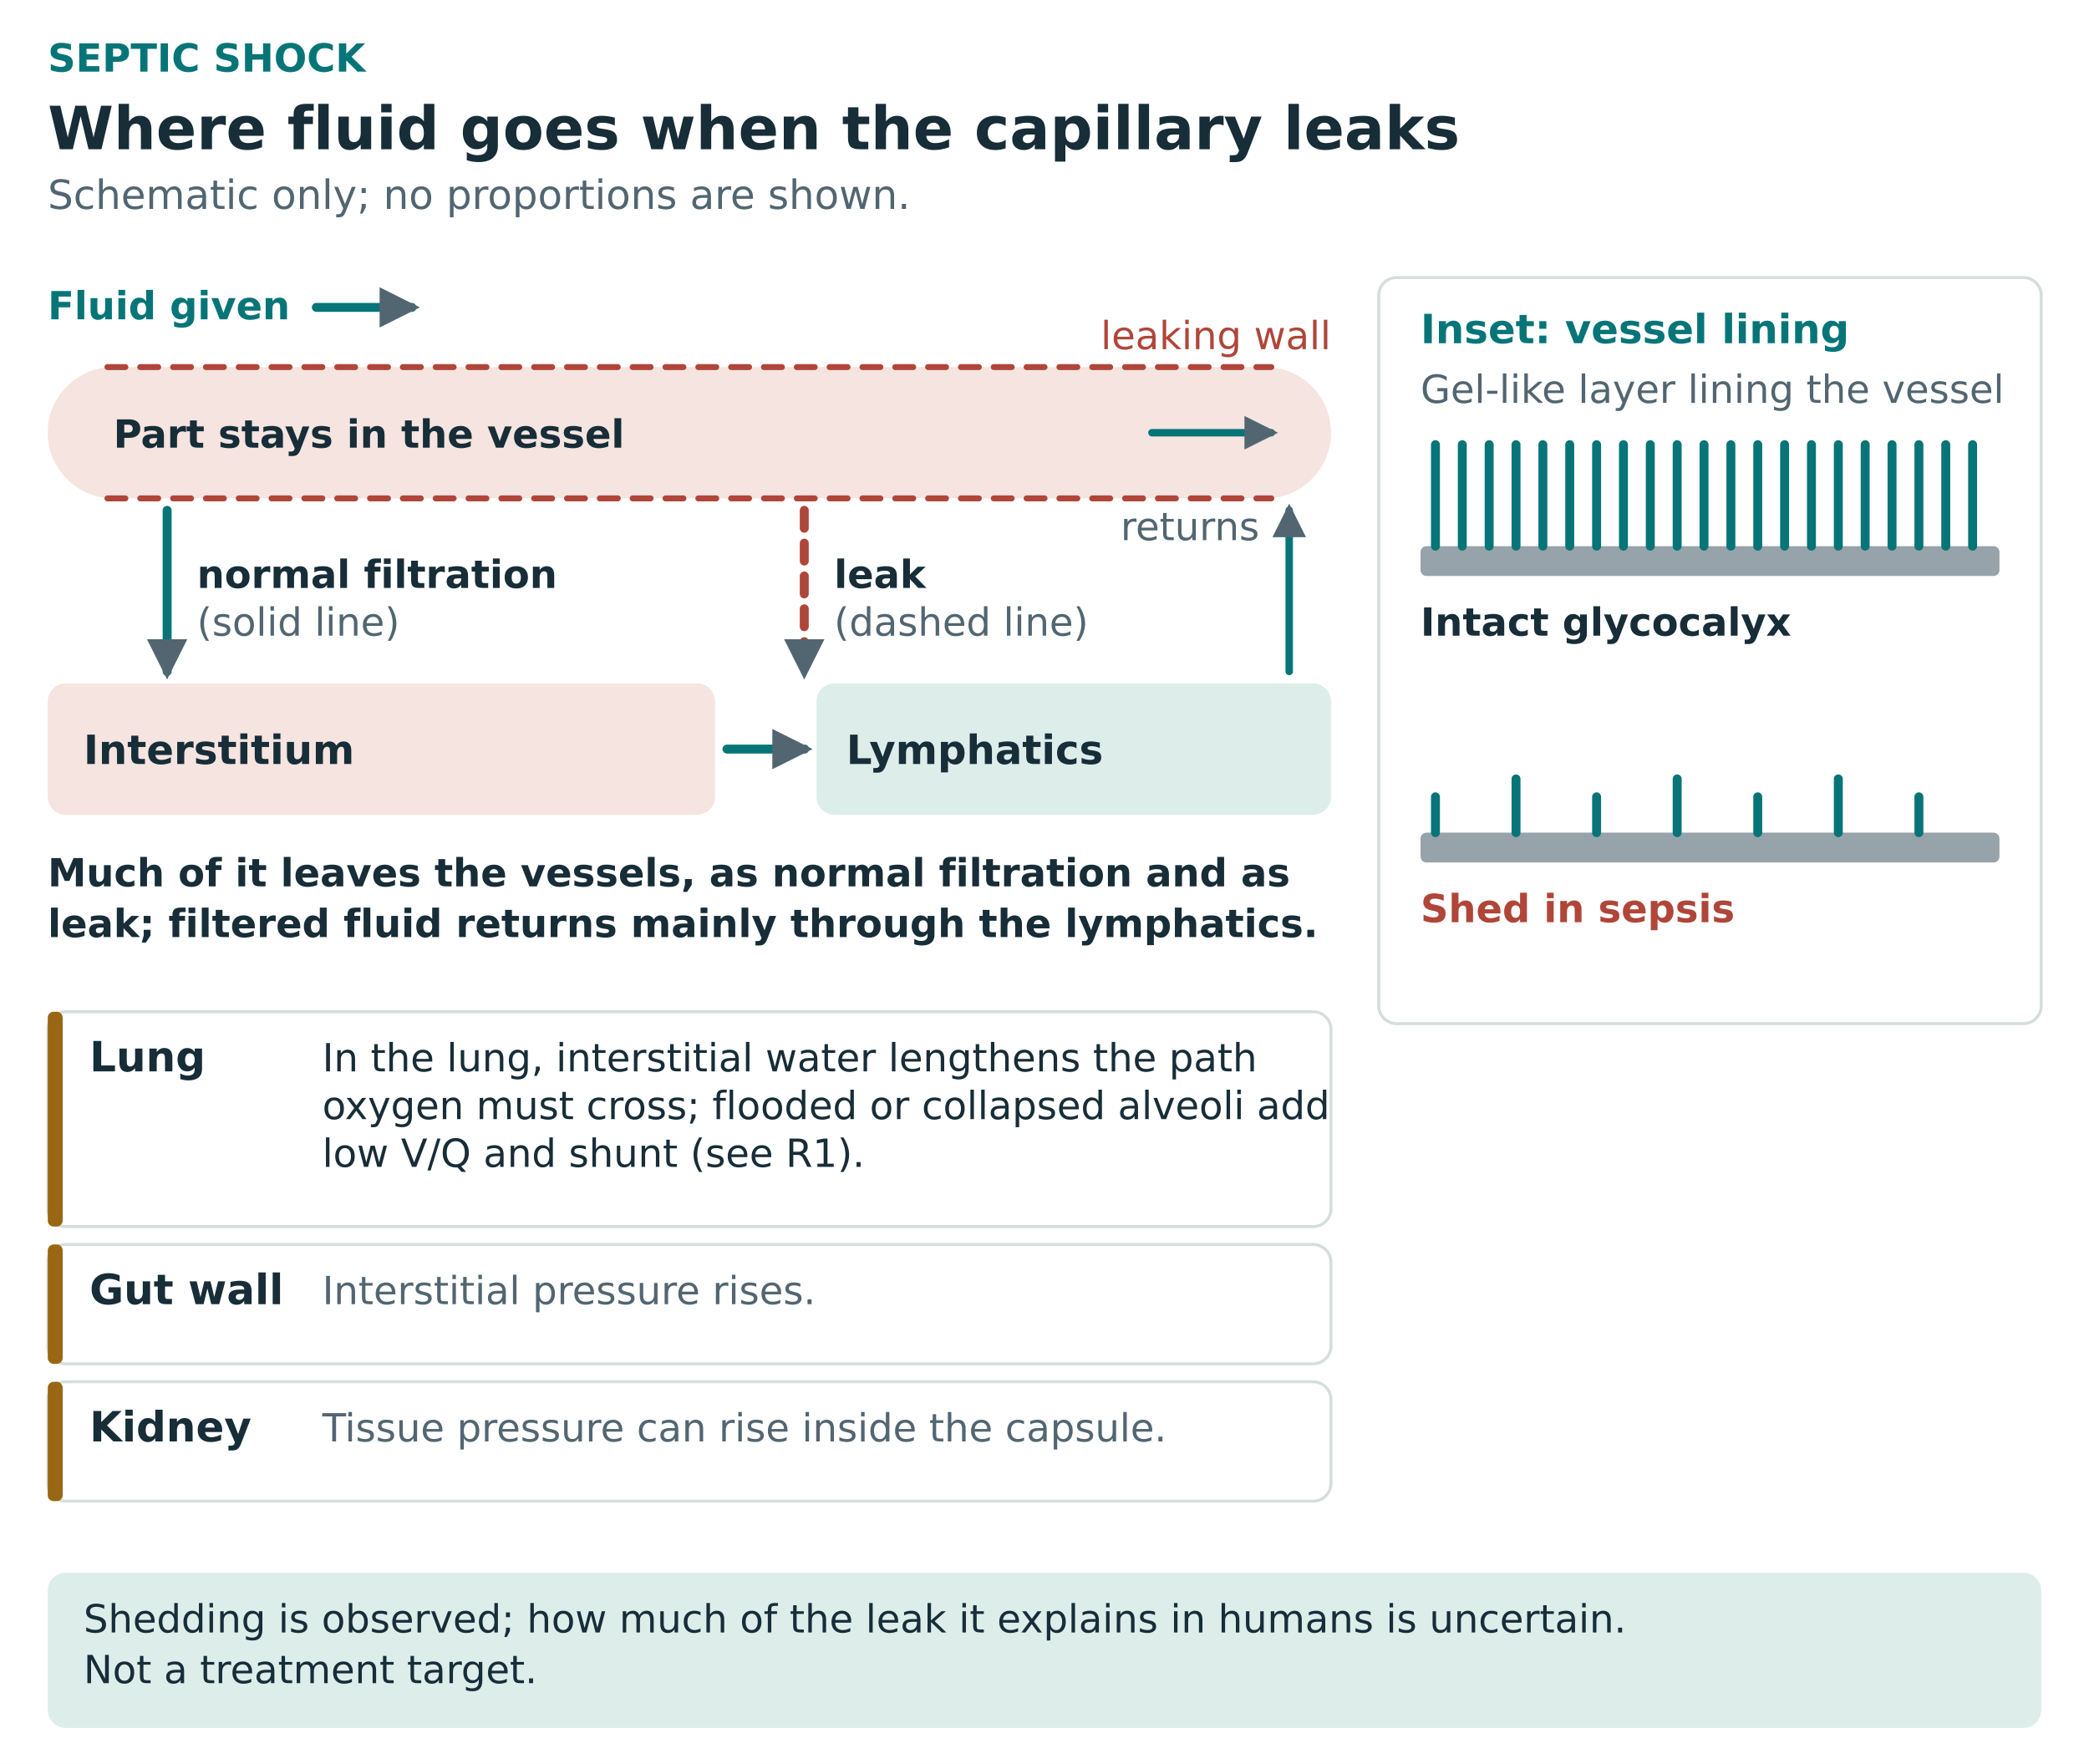
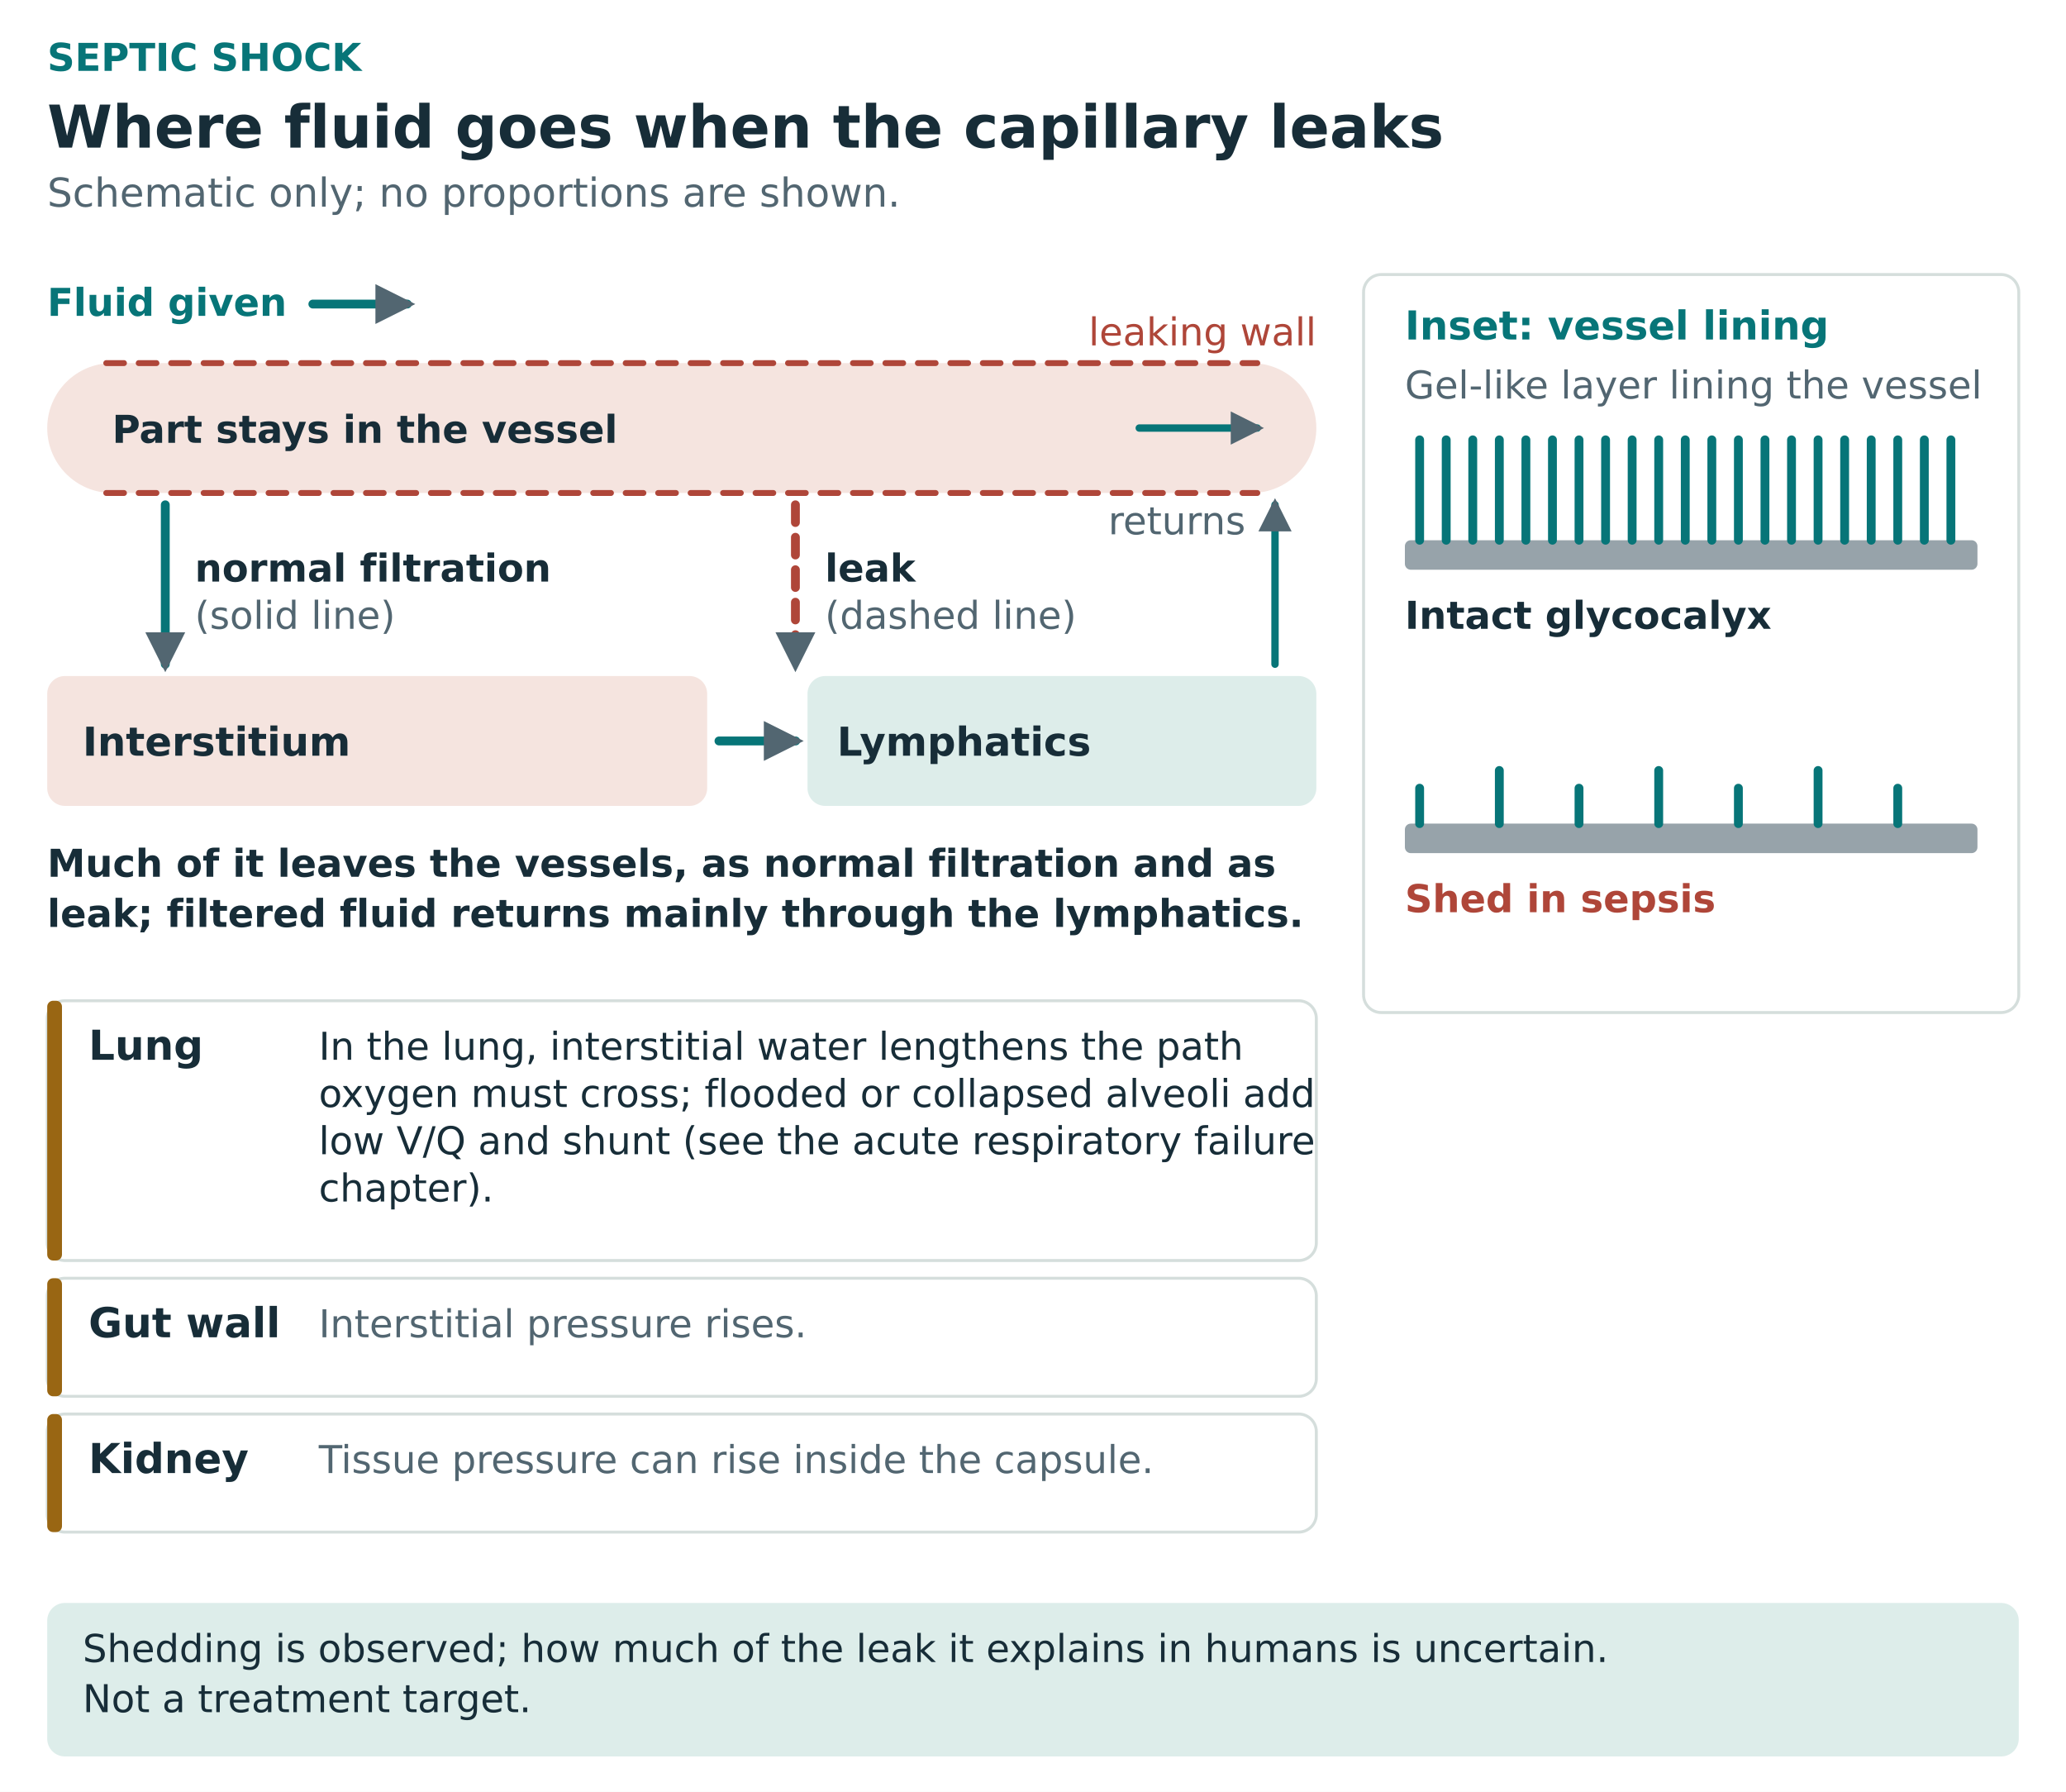
- <svg xmlns="http://www.w3.org/2000/svg" class="diagram-print" viewBox="0 0 700 591" role="img" aria-labelledby="fig-r3-02-where-fluid-goes-print-title" aria-describedby="fig-r3-02-where-fluid-goes-print-desc">
+ <svg xmlns="http://www.w3.org/2000/svg" class="diagram-print" viewBox="0 0 700 607" role="img" aria-labelledby="fig-r3-02-where-fluid-goes-print-title" aria-describedby="fig-r3-02-where-fluid-goes-print-desc">
  <style>text{font-family:'DejaVu Sans',system-ui,sans-serif}.fig-r3-02-where-fluid-goes-print-t-ink{fill:#172d38}.fig-r3-02-where-fluid-goes-print-t-muted{fill:#526671}.fig-r3-02-where-fluid-goes-print-t-teal{fill:#077578}.fig-r3-02-where-fluid-goes-print-t-red{fill:#af4639}.fig-r3-02-where-fluid-goes-print-t-gold{fill:#996613}.fig-r3-02-where-fluid-goes-print-bg{fill:#ffffff}.fig-r3-02-where-fluid-goes-print-pn{fill:#ffffff;stroke:#d5dedc}.fig-r3-02-where-fluid-goes-print-s-teal{stroke:#077578;fill:none}.fig-r3-02-where-fluid-goes-print-f-teal{fill:#077578}.fig-r3-02-where-fluid-goes-print-s-red{stroke:#af4639;fill:none}.fig-r3-02-where-fluid-goes-print-f-red{fill:#af4639}.fig-r3-02-where-fluid-goes-print-s-gold{stroke:#996613;fill:none}.fig-r3-02-where-fluid-goes-print-f-gold{fill:#996613}.fig-r3-02-where-fluid-goes-print-s-muted{stroke:#526671;fill:none}.fig-r3-02-where-fluid-goes-print-f-muted{fill:#526671}.fig-r3-02-where-fluid-goes-print-s-rule{stroke:#d5dedc;fill:none}.fig-r3-02-where-fluid-goes-print-f-rule{fill:#d5dedc}.fig-r3-02-where-fluid-goes-print-s-ink{stroke:#172d38;fill:none}.fig-r3-02-where-fluid-goes-print-f-ink{fill:#172d38}.fig-r3-02-where-fluid-goes-print-f-tt{fill:#ddedea}.fig-r3-02-where-fluid-goes-print-f-rt{fill:#f5e4df}</style>
  <defs>
    <marker id="fig-r3-02-where-fluid-goes-print-ah" viewBox="0 0 10 10" refX="8" refY="5" markerWidth="4.5" markerHeight="4.5" orient="auto-start-reverse">
      <path class="fig-r3-02-where-fluid-goes-print-f-muted" d="M0,0 L10,5 L0,10 z" />
    </marker>
  </defs>
-   <rect class="fig-r3-02-where-fluid-goes-print-bg" width="700" height="591" />
+   <rect class="fig-r3-02-where-fluid-goes-print-bg" width="700" height="607" />
  <text class="fig-r3-02-where-fluid-goes-print-t-teal" x="16.0" y="24.0" font-size="13" font-weight="600" text-anchor="start">SEPTIC SHOCK</text>
  <text class="fig-r3-02-where-fluid-goes-print-t-ink" x="16.0" y="50.0" font-size="20" font-weight="600" text-anchor="start">Where fluid goes when the capillary leaks</text>
  <text class="fig-r3-02-where-fluid-goes-print-t-muted" x="16.0" y="70.0" font-size="13.5" text-anchor="start">Schematic only; no proportions are shown.</text>
  <text class="fig-r3-02-where-fluid-goes-print-t-teal" x="16.0" y="107.0" font-size="13" font-weight="600" text-anchor="start">Fluid given</text>
  <path class="fig-r3-02-where-fluid-goes-print-s-teal" d="M106,103 H138" stroke-width="3" stroke-linecap="round" marker-end="url(#fig-r3-02-where-fluid-goes-print-ah)" />
  <rect class="fig-r3-02-where-fluid-goes-print-f-rt" x="16" y="123" width="430" height="44" rx="22" />
  <path class="fig-r3-02-where-fluid-goes-print-s-red" d="M36,123 H426" stroke-width="2" stroke-linecap="round" stroke-linejoin="round" stroke-dasharray="6 5" />
  <path class="fig-r3-02-where-fluid-goes-print-s-red" d="M36,167 H426" stroke-width="2" stroke-linecap="round" stroke-linejoin="round" stroke-dasharray="6 5" />
  <text class="fig-r3-02-where-fluid-goes-print-t-ink" x="38.0" y="150.0" font-size="13" font-weight="600" text-anchor="start">Part stays in the vessel</text>
  <path class="fig-r3-02-where-fluid-goes-print-s-teal" d="M386,145 h40" stroke-width="2.5" stroke-linecap="round" marker-end="url(#fig-r3-02-where-fluid-goes-print-ah)" />
  <text class="fig-r3-02-where-fluid-goes-print-t-red" x="446.0" y="117.0" font-size="13" text-anchor="end">leaking wall</text>
  <path class="fig-r3-02-where-fluid-goes-print-s-teal" d="M56,171 V225" stroke-width="3" stroke-linecap="round" marker-end="url(#fig-r3-02-where-fluid-goes-print-ah)" />
  <text class="fig-r3-02-where-fluid-goes-print-t-ink" x="66.0" y="197.0" font-size="13" font-weight="600" text-anchor="start">normal filtration</text>
  <text class="fig-r3-02-where-fluid-goes-print-t-muted" x="66.0" y="213.0" font-size="13" text-anchor="start">(solid line)</text>
  <path class="fig-r3-02-where-fluid-goes-print-s-red" d="M269.5,171 V225" stroke-width="3" stroke-linecap="round" stroke-dasharray="6 5" marker-end="url(#fig-r3-02-where-fluid-goes-print-ah)" />
  <text class="fig-r3-02-where-fluid-goes-print-t-ink" x="279.5" y="197.0" font-size="13" font-weight="600" text-anchor="start">leak</text>
  <text class="fig-r3-02-where-fluid-goes-print-t-muted" x="279.5" y="213.0" font-size="13" text-anchor="start">(dashed line)</text>
  <rect class="fig-r3-02-where-fluid-goes-print-f-rt" x="16.0" y="229.0" width="223.6" height="44.0" rx="6" />
  <text class="fig-r3-02-where-fluid-goes-print-t-ink" x="28.0" y="256.0" font-size="13.5" font-weight="600" text-anchor="start">Interstitium</text>
  <rect class="fig-r3-02-where-fluid-goes-print-f-tt" x="273.6" y="229.0" width="172.4" height="44.0" rx="6" />
  <text class="fig-r3-02-where-fluid-goes-print-t-ink" x="283.6" y="256.0" font-size="13.5" font-weight="600" text-anchor="start">Lymphatics</text>
  <path class="fig-r3-02-where-fluid-goes-print-s-teal" d="M243.6,251.0 H269.6" stroke-width="3" stroke-linecap="round" marker-end="url(#fig-r3-02-where-fluid-goes-print-ah)" />
  <path class="fig-r3-02-where-fluid-goes-print-s-teal" d="M432.0,225 V171" stroke-width="2.5" stroke-linecap="round" marker-end="url(#fig-r3-02-where-fluid-goes-print-ah)" />
  <text class="fig-r3-02-where-fluid-goes-print-t-muted" x="422.0" y="181.0" font-size="13" text-anchor="end">returns</text>
  <text class="fig-r3-02-where-fluid-goes-print-t-ink" x="16.0" y="297.0" font-size="13" font-weight="600" text-anchor="start">Much of it leaves the vessels, as normal filtration and as</text>
  <text class="fig-r3-02-where-fluid-goes-print-t-ink" x="16.0" y="314.0" font-size="13" font-weight="600" text-anchor="start">leak; filtered fluid returns mainly through the lymphatics.</text>
-   <rect class="fig-r3-02-where-fluid-goes-print-pn" x="16.0" y="339.0" width="430.0" height="72.0" rx="6" />
-   <rect class="fig-r3-02-where-fluid-goes-print-f-gold" x="16.0" y="339.0" width="5" height="72.0" rx="2" />
+   <rect class="fig-r3-02-where-fluid-goes-print-pn" x="16.0" y="339.0" width="430.0" height="88.0" rx="6" />
+   <rect class="fig-r3-02-where-fluid-goes-print-f-gold" x="16.0" y="339.0" width="5" height="88.0" rx="2" />
  <text class="fig-r3-02-where-fluid-goes-print-t-ink" x="30.0" y="359.0" font-size="14" font-weight="600" text-anchor="start">Lung</text>
  <text class="fig-r3-02-where-fluid-goes-print-t-ink" x="108.0" y="359.0" font-size="13" text-anchor="start">In the lung, interstitial water lengthens the path</text>
  <text class="fig-r3-02-where-fluid-goes-print-t-ink" x="108.0" y="375.0" font-size="13" text-anchor="start">oxygen must cross; flooded or collapsed alveoli add</text>
-   <text class="fig-r3-02-where-fluid-goes-print-t-ink" x="108.0" y="391.0" font-size="13" text-anchor="start">low V/Q and shunt (see R1).</text>
-   <rect class="fig-r3-02-where-fluid-goes-print-pn" x="16.0" y="417.0" width="430.0" height="40.0" rx="6" />
-   <rect class="fig-r3-02-where-fluid-goes-print-f-gold" x="16.0" y="417.0" width="5" height="40.0" rx="2" />
-   <text class="fig-r3-02-where-fluid-goes-print-t-ink" x="30.0" y="437.0" font-size="14" font-weight="600" text-anchor="start">Gut wall</text>
-   <text class="fig-r3-02-where-fluid-goes-print-t-muted" x="108.0" y="437.0" font-size="13" text-anchor="start">Interstitial pressure rises.</text>
-   <rect class="fig-r3-02-where-fluid-goes-print-pn" x="16.0" y="463.0" width="430.0" height="40.0" rx="6" />
-   <rect class="fig-r3-02-where-fluid-goes-print-f-gold" x="16.0" y="463.0" width="5" height="40.0" rx="2" />
-   <text class="fig-r3-02-where-fluid-goes-print-t-ink" x="30.0" y="483.0" font-size="14" font-weight="600" text-anchor="start">Kidney</text>
-   <text class="fig-r3-02-where-fluid-goes-print-t-muted" x="108.0" y="483.0" font-size="13" text-anchor="start">Tissue pressure can rise inside the capsule.</text>
+   <text class="fig-r3-02-where-fluid-goes-print-t-ink" x="108.0" y="391.0" font-size="13" text-anchor="start">low V/Q and shunt (see the acute respiratory failure</text>
+   <text class="fig-r3-02-where-fluid-goes-print-t-ink" x="108.0" y="407.0" font-size="13" text-anchor="start">chapter).</text>
+   <rect class="fig-r3-02-where-fluid-goes-print-pn" x="16.0" y="433.0" width="430.0" height="40.0" rx="6" />
+   <rect class="fig-r3-02-where-fluid-goes-print-f-gold" x="16.0" y="433.0" width="5" height="40.0" rx="2" />
+   <text class="fig-r3-02-where-fluid-goes-print-t-ink" x="30.0" y="453.0" font-size="14" font-weight="600" text-anchor="start">Gut wall</text>
+   <text class="fig-r3-02-where-fluid-goes-print-t-muted" x="108.0" y="453.0" font-size="13" text-anchor="start">Interstitial pressure rises.</text>
+   <rect class="fig-r3-02-where-fluid-goes-print-pn" x="16.0" y="479.0" width="430.0" height="40.0" rx="6" />
+   <rect class="fig-r3-02-where-fluid-goes-print-f-gold" x="16.0" y="479.0" width="5" height="40.0" rx="2" />
+   <text class="fig-r3-02-where-fluid-goes-print-t-ink" x="30.0" y="499.0" font-size="14" font-weight="600" text-anchor="start">Kidney</text>
+   <text class="fig-r3-02-where-fluid-goes-print-t-muted" x="108.0" y="499.0" font-size="13" text-anchor="start">Tissue pressure can rise inside the capsule.</text>
  <rect class="fig-r3-02-where-fluid-goes-print-pn" x="462.0" y="93.0" width="222.0" height="250.0" rx="6" />
  <text class="fig-r3-02-where-fluid-goes-print-t-teal" x="476.0" y="115.0" font-size="13.5" font-weight="600" text-anchor="start">Inset: vessel lining</text>
  <rect class="fig-r3-02-where-fluid-goes-print-f-muted" x="476" y="183" width="194" height="10" rx="2" opacity="0.6" />
  <path class="fig-r3-02-where-fluid-goes-print-s-teal" d="M481,183 v-34" stroke-width="3" stroke-linecap="round" stroke-linejoin="round" />
  <path class="fig-r3-02-where-fluid-goes-print-s-teal" d="M490,183 v-34" stroke-width="3" stroke-linecap="round" stroke-linejoin="round" />
  <path class="fig-r3-02-where-fluid-goes-print-s-teal" d="M499,183 v-34" stroke-width="3" stroke-linecap="round" stroke-linejoin="round" />
  <path class="fig-r3-02-where-fluid-goes-print-s-teal" d="M508,183 v-34" stroke-width="3" stroke-linecap="round" stroke-linejoin="round" />
  <path class="fig-r3-02-where-fluid-goes-print-s-teal" d="M517,183 v-34" stroke-width="3" stroke-linecap="round" stroke-linejoin="round" />
  <path class="fig-r3-02-where-fluid-goes-print-s-teal" d="M526,183 v-34" stroke-width="3" stroke-linecap="round" stroke-linejoin="round" />
  <path class="fig-r3-02-where-fluid-goes-print-s-teal" d="M535,183 v-34" stroke-width="3" stroke-linecap="round" stroke-linejoin="round" />
  <path class="fig-r3-02-where-fluid-goes-print-s-teal" d="M544,183 v-34" stroke-width="3" stroke-linecap="round" stroke-linejoin="round" />
  <path class="fig-r3-02-where-fluid-goes-print-s-teal" d="M553,183 v-34" stroke-width="3" stroke-linecap="round" stroke-linejoin="round" />
  <path class="fig-r3-02-where-fluid-goes-print-s-teal" d="M562,183 v-34" stroke-width="3" stroke-linecap="round" stroke-linejoin="round" />
  <path class="fig-r3-02-where-fluid-goes-print-s-teal" d="M571,183 v-34" stroke-width="3" stroke-linecap="round" stroke-linejoin="round" />
  <path class="fig-r3-02-where-fluid-goes-print-s-teal" d="M580,183 v-34" stroke-width="3" stroke-linecap="round" stroke-linejoin="round" />
  <path class="fig-r3-02-where-fluid-goes-print-s-teal" d="M589,183 v-34" stroke-width="3" stroke-linecap="round" stroke-linejoin="round" />
  <path class="fig-r3-02-where-fluid-goes-print-s-teal" d="M598,183 v-34" stroke-width="3" stroke-linecap="round" stroke-linejoin="round" />
  <path class="fig-r3-02-where-fluid-goes-print-s-teal" d="M607,183 v-34" stroke-width="3" stroke-linecap="round" stroke-linejoin="round" />
  <path class="fig-r3-02-where-fluid-goes-print-s-teal" d="M616,183 v-34" stroke-width="3" stroke-linecap="round" stroke-linejoin="round" />
  <path class="fig-r3-02-where-fluid-goes-print-s-teal" d="M625,183 v-34" stroke-width="3" stroke-linecap="round" stroke-linejoin="round" />
  <path class="fig-r3-02-where-fluid-goes-print-s-teal" d="M634,183 v-34" stroke-width="3" stroke-linecap="round" stroke-linejoin="round" />
  <path class="fig-r3-02-where-fluid-goes-print-s-teal" d="M643,183 v-34" stroke-width="3" stroke-linecap="round" stroke-linejoin="round" />
  <path class="fig-r3-02-where-fluid-goes-print-s-teal" d="M652,183 v-34" stroke-width="3" stroke-linecap="round" stroke-linejoin="round" />
  <path class="fig-r3-02-where-fluid-goes-print-s-teal" d="M661,183 v-34" stroke-width="3" stroke-linecap="round" stroke-linejoin="round" />
  <text class="fig-r3-02-where-fluid-goes-print-t-ink" x="476.0" y="213.0" font-size="13" font-weight="600" text-anchor="start">Intact glycocalyx</text>
  <rect class="fig-r3-02-where-fluid-goes-print-f-muted" x="476" y="279" width="194" height="10" rx="2" opacity="0.6" />
  <path class="fig-r3-02-where-fluid-goes-print-s-teal" d="M481,279 v-12" stroke-width="3" stroke-linecap="round" stroke-linejoin="round" />
  <path class="fig-r3-02-where-fluid-goes-print-s-teal" d="M508,279 v-18" stroke-width="3" stroke-linecap="round" stroke-linejoin="round" />
  <path class="fig-r3-02-where-fluid-goes-print-s-teal" d="M535,279 v-12" stroke-width="3" stroke-linecap="round" stroke-linejoin="round" />
  <path class="fig-r3-02-where-fluid-goes-print-s-teal" d="M562,279 v-18" stroke-width="3" stroke-linecap="round" stroke-linejoin="round" />
  <path class="fig-r3-02-where-fluid-goes-print-s-teal" d="M589,279 v-12" stroke-width="3" stroke-linecap="round" stroke-linejoin="round" />
  <path class="fig-r3-02-where-fluid-goes-print-s-teal" d="M616,279 v-18" stroke-width="3" stroke-linecap="round" stroke-linejoin="round" />
  <path class="fig-r3-02-where-fluid-goes-print-s-teal" d="M643,279 v-12" stroke-width="3" stroke-linecap="round" stroke-linejoin="round" />
  <text class="fig-r3-02-where-fluid-goes-print-t-red" x="476.0" y="309.0" font-size="13" font-weight="600" text-anchor="start">Shed in sepsis</text>
  <text class="fig-r3-02-where-fluid-goes-print-t-muted" x="476.0" y="135.0" font-size="13" text-anchor="start">Gel-like layer lining the vessel</text>
-   <rect class="fig-r3-02-where-fluid-goes-print-f-tt" x="16.0" y="527.0" width="668.0" height="52.0" rx="6" />
-   <text class="fig-r3-02-where-fluid-goes-print-t-ink" x="28.0" y="547.0" font-size="13" text-anchor="start">Shedding is observed; how much of the leak it explains in humans is uncertain.</text>
-   <text class="fig-r3-02-where-fluid-goes-print-t-ink" x="28.0" y="564.0" font-size="13" text-anchor="start">Not a treatment target.</text>
+   <rect class="fig-r3-02-where-fluid-goes-print-f-tt" x="16.0" y="543.0" width="668.0" height="52.0" rx="6" />
+   <text class="fig-r3-02-where-fluid-goes-print-t-ink" x="28.0" y="563.0" font-size="13" text-anchor="start">Shedding is observed; how much of the leak it explains in humans is uncertain.</text>
+   <text class="fig-r3-02-where-fluid-goes-print-t-ink" x="28.0" y="580.0" font-size="13" text-anchor="start">Not a treatment target.</text>
</svg>
